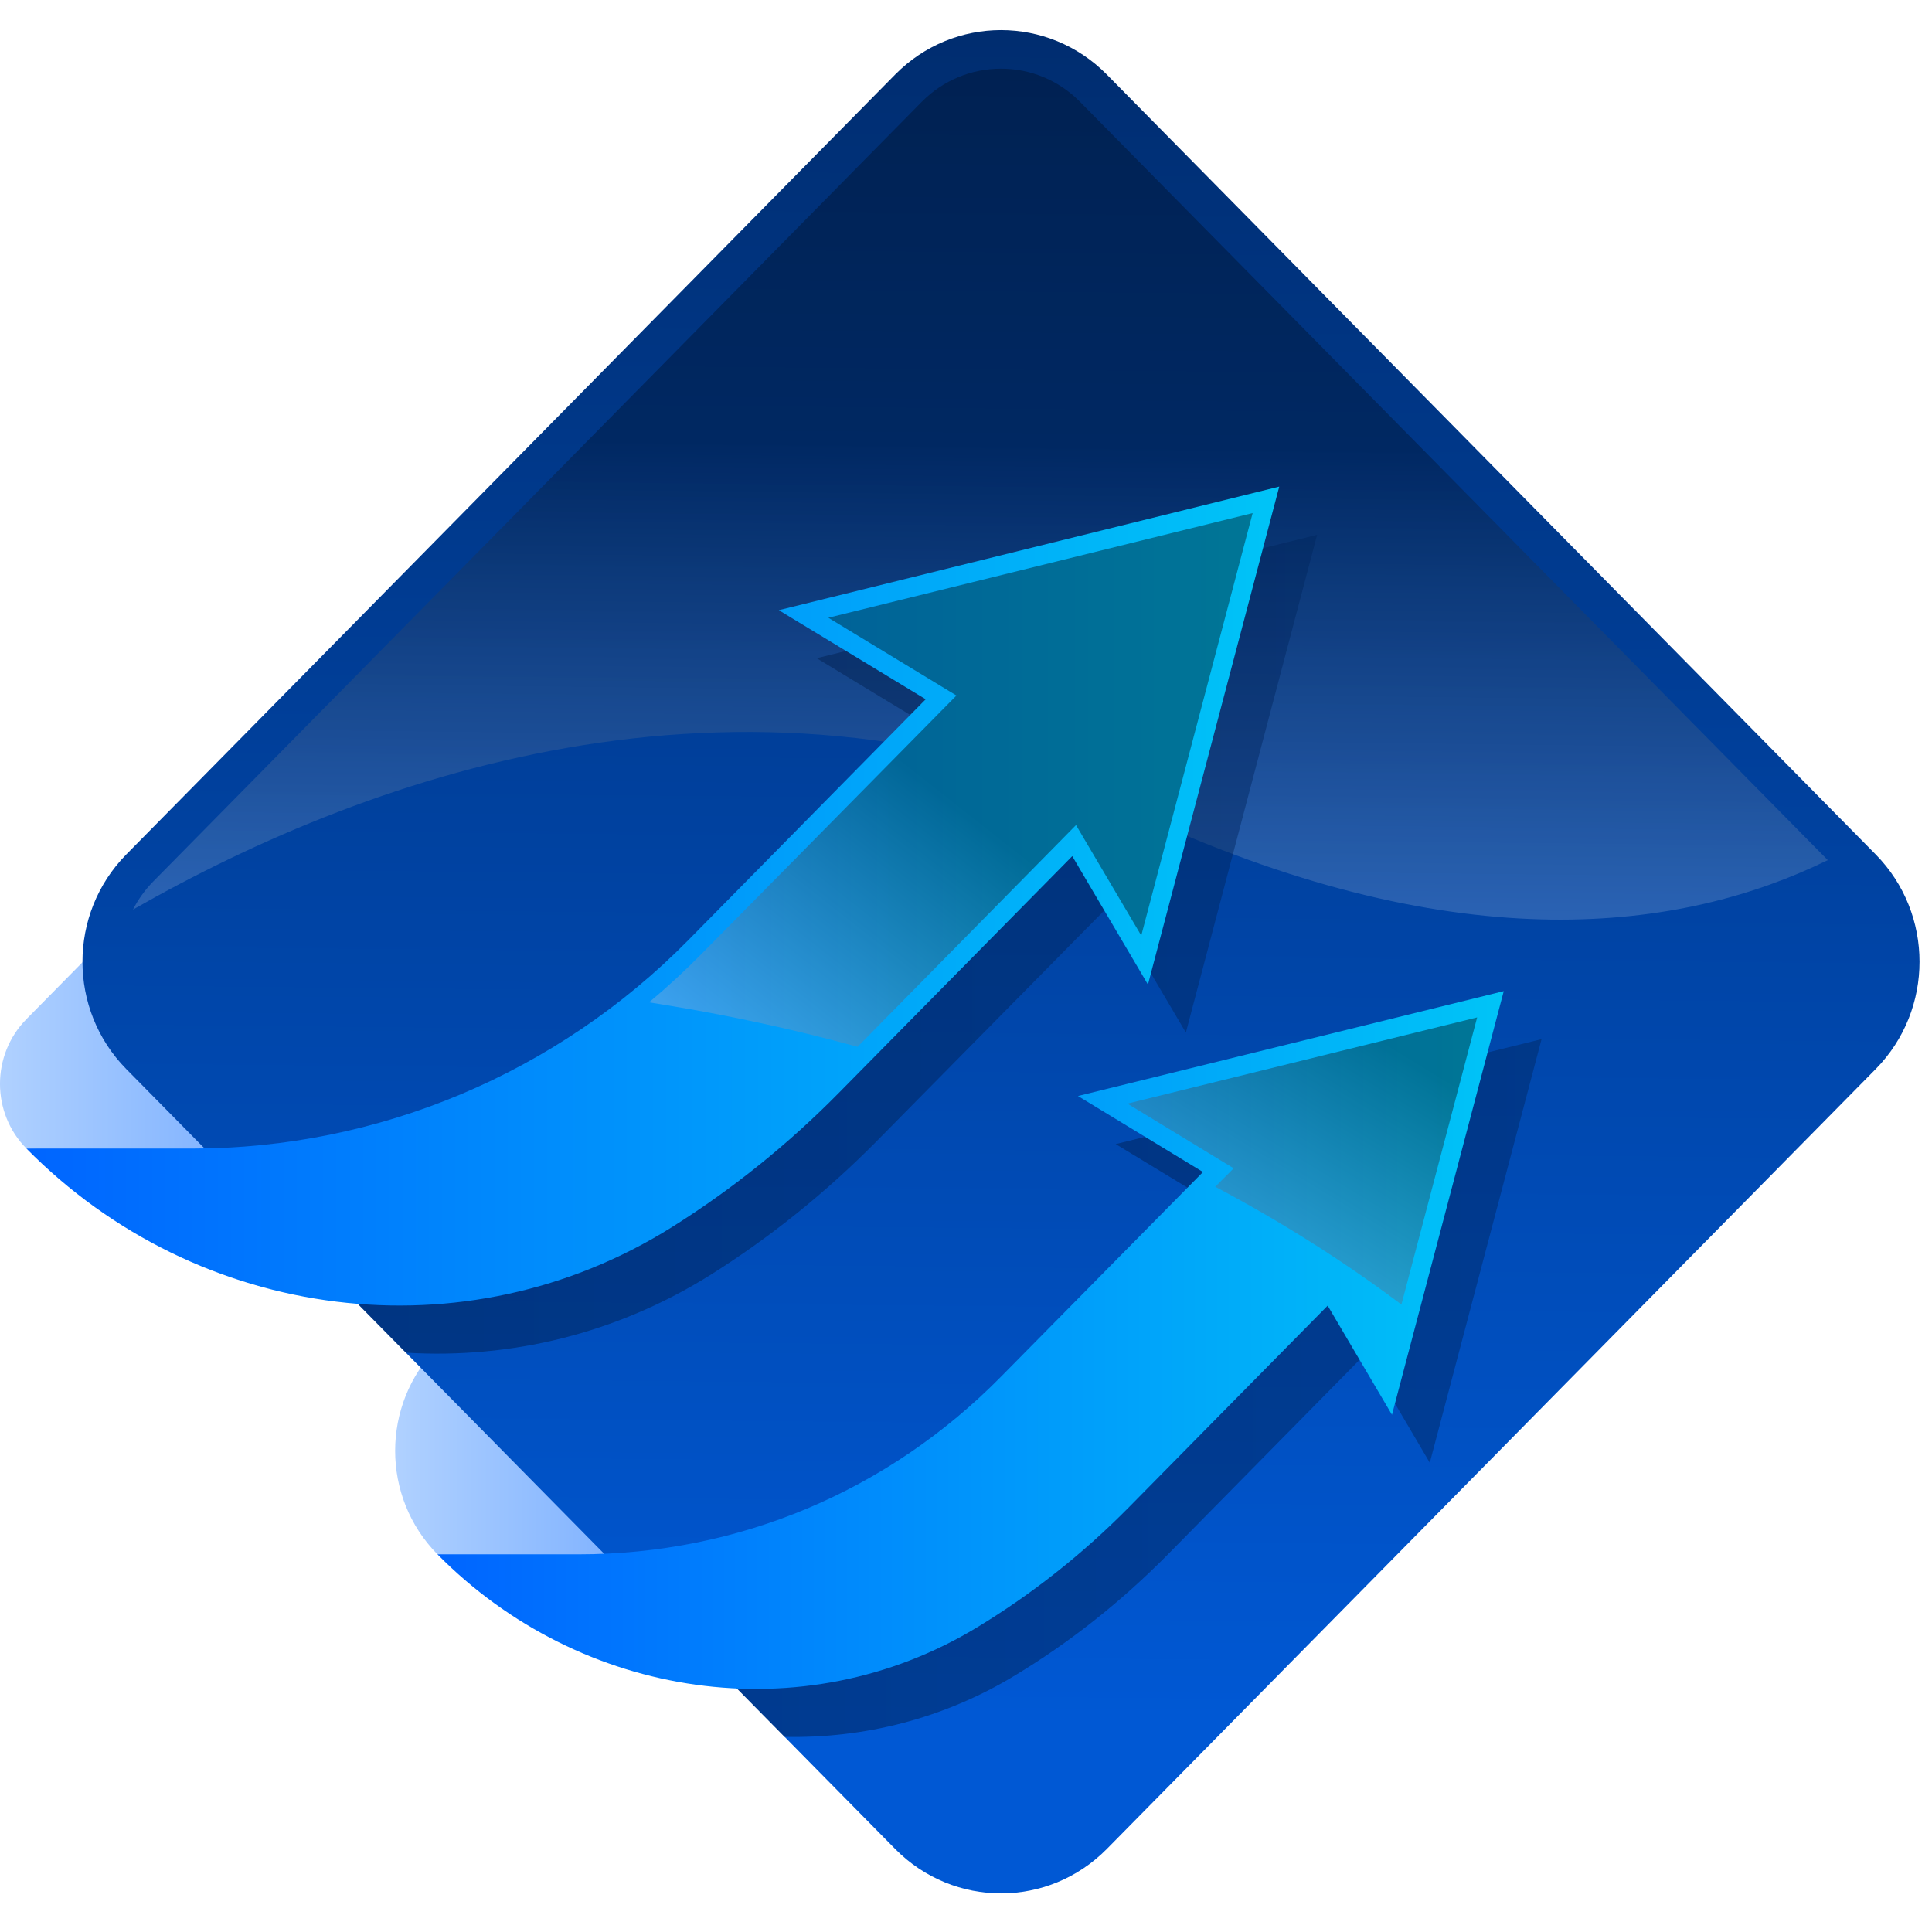
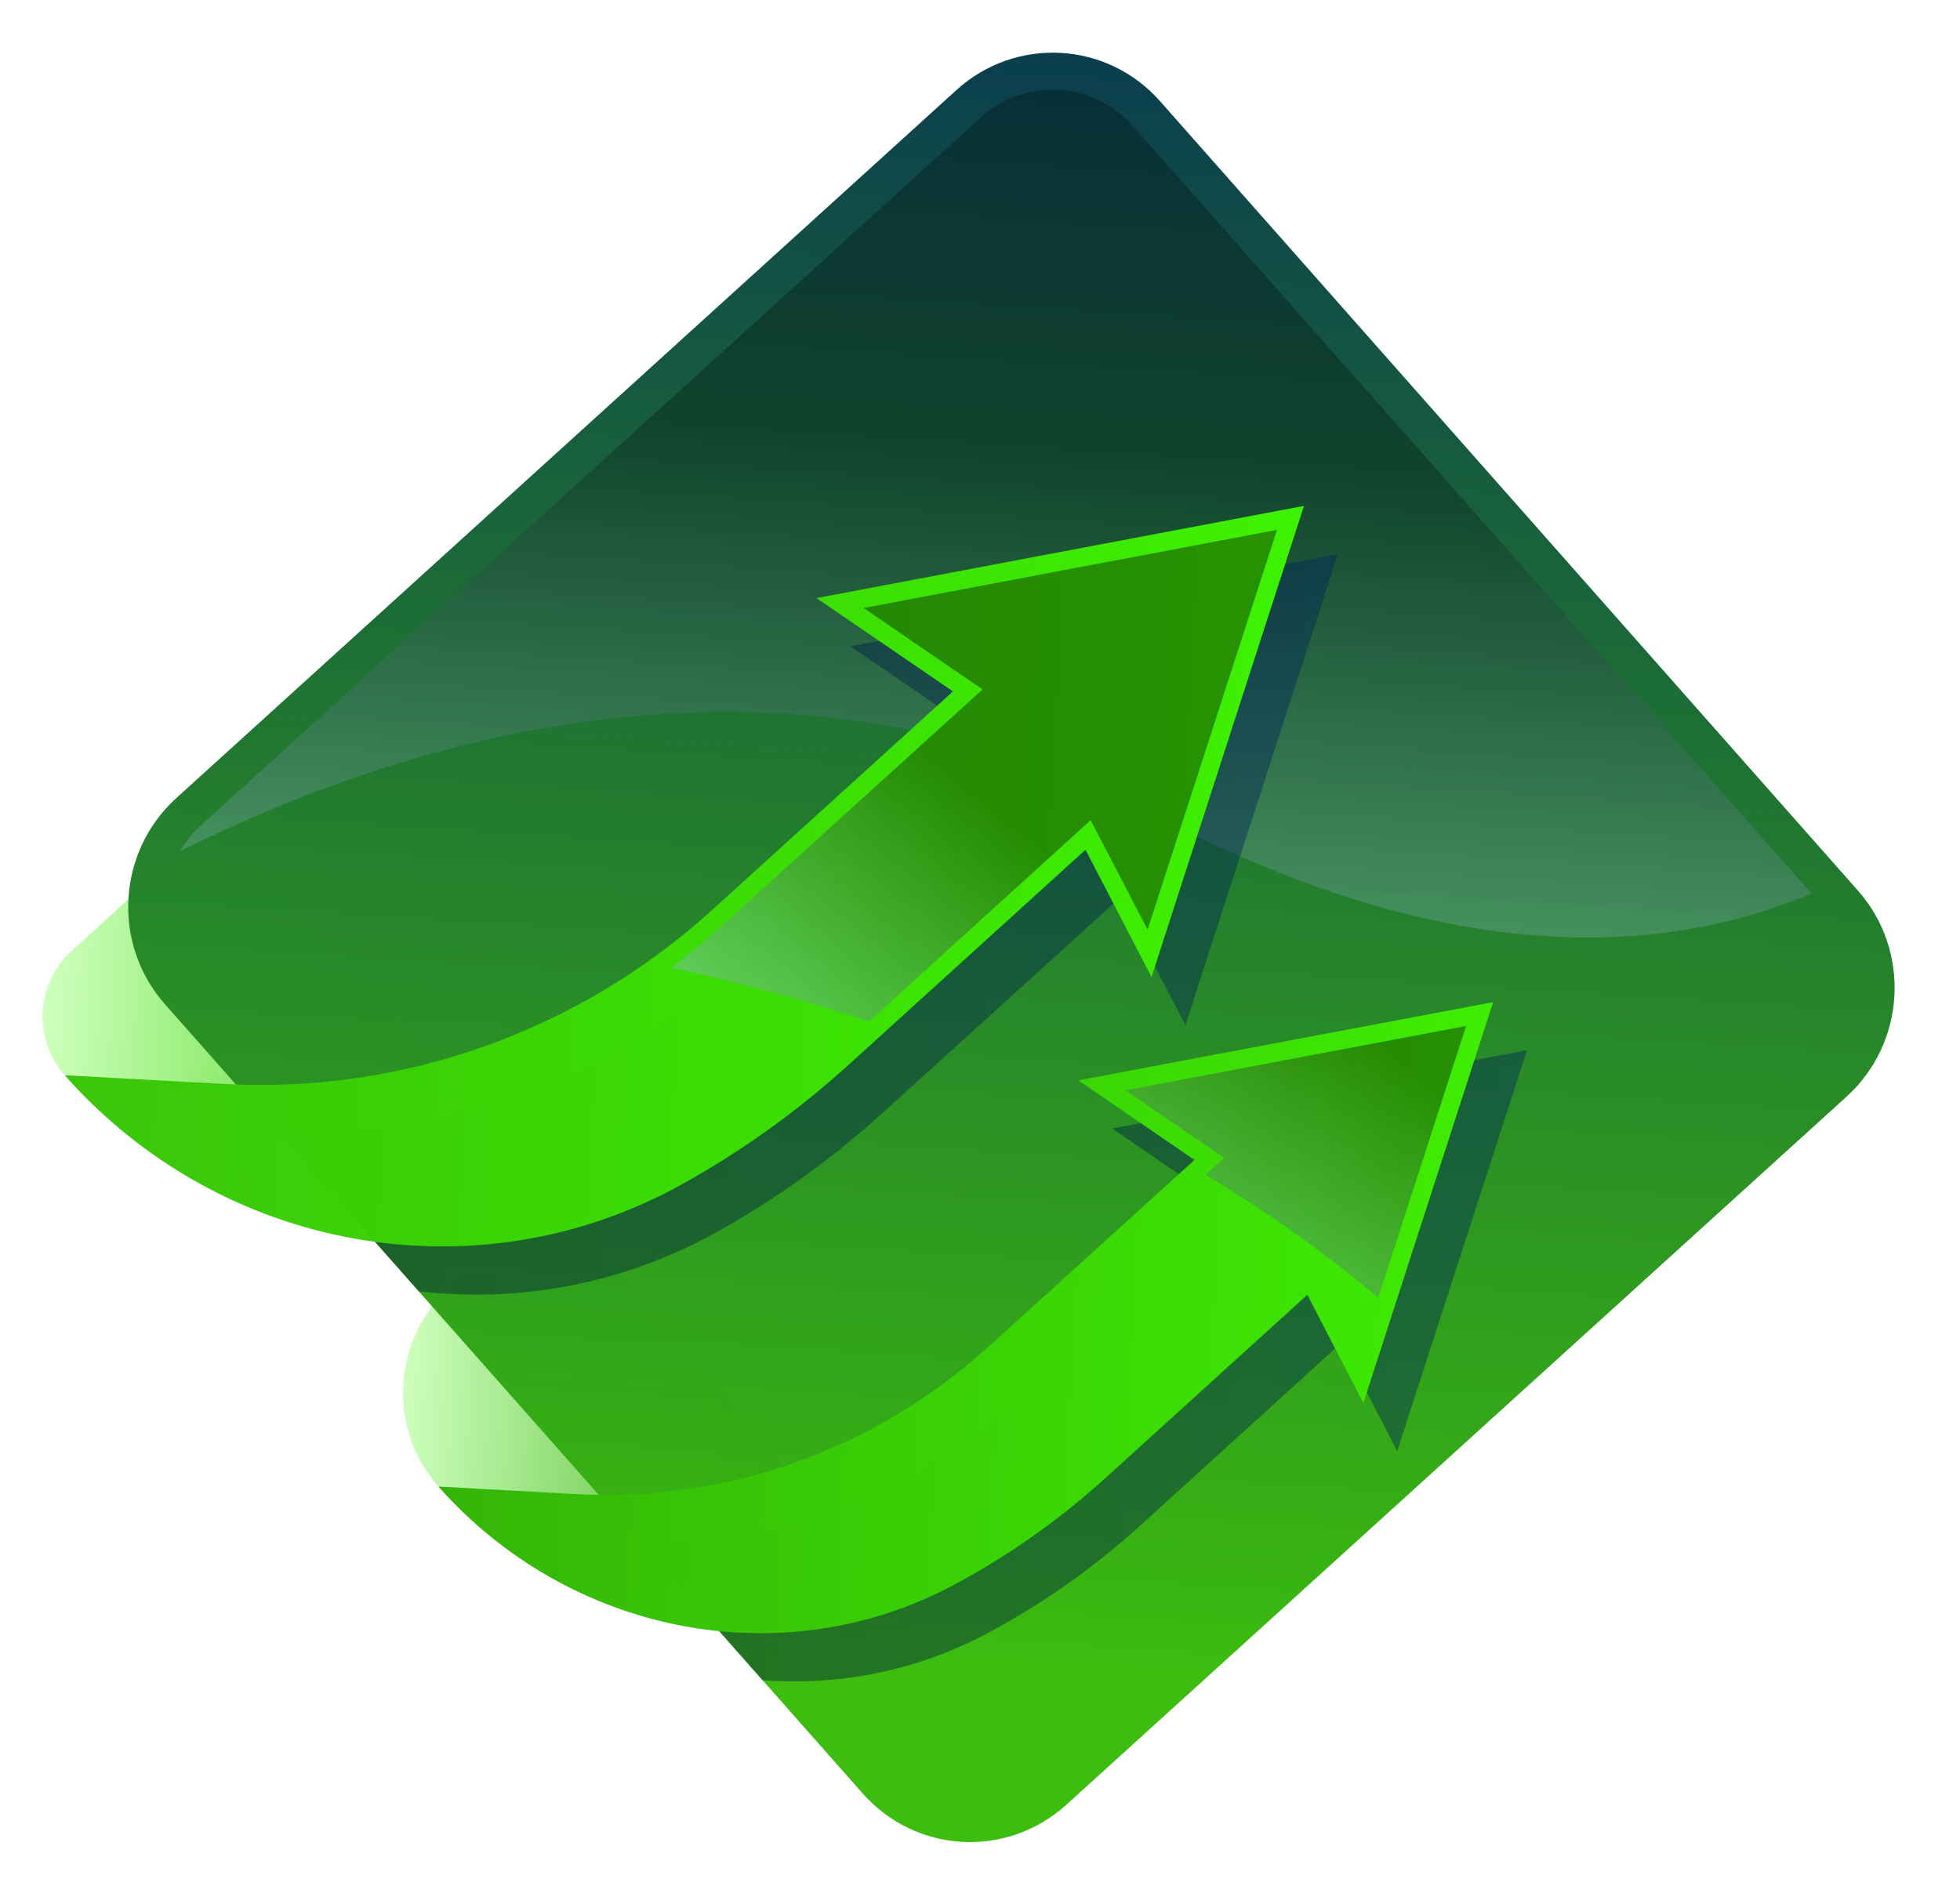
- <svg xmlns="http://www.w3.org/2000/svg" width="35" height="35" viewBox="0 0 35 35" fill="none">
-   <path d="M7.925 28.158C6.903 27.122 6.903 25.443 7.925 24.407L9.749 22.557L15.297 28.349L11.826 29.25L7.925 28.158Z" fill="url(#paint0_linear_3363_47878)" />
-   <path d="M0.479 20.807C-0.16 20.16 -0.16 19.11 0.479 18.462L3.05 15.854L8.357 21.237L0.479 20.807Z" fill="url(#paint1_linear_3363_47878)" />
-   <path d="M33.982 19.365L20.049 33.498C18.99 34.568 17.278 34.568 16.219 33.498L2.286 19.365C1.23 18.291 1.23 16.555 2.286 15.481L16.219 1.348C17.278 0.278 18.99 0.278 20.049 1.348L33.982 15.481C35.038 16.555 35.038 18.291 33.982 19.365Z" fill="url(#paint2_linear_3363_47878)" />
-   <path opacity="0.28" d="M33.112 15.582C30.465 16.879 26.474 17.405 20.798 14.836C13.626 11.593 6.809 13.967 2.409 16.478C2.502 16.297 2.622 16.126 2.773 15.972L16.703 1.84C17.085 1.456 17.594 1.244 18.133 1.244C18.673 1.244 19.182 1.456 19.564 1.843L33.112 15.582Z" fill="url(#paint3_linear_3363_47878)" />
+ <svg xmlns="http://www.w3.org/2000/svg" width="35" height="34" viewBox="0 0 35 34" fill="none">
+   <path d="M7.829 26.55C6.915 25.516 7.002 23.927 8.024 22.999L9.849 21.343L14.805 27.115L11.469 27.787L7.829 26.55Z" fill="url(#paint0_linear_34040_226)" />
+   <path d="M1.156 19.204C0.585 18.558 0.639 17.564 1.278 16.984L3.85 14.649L8.599 20.021L1.156 19.204Z" fill="url(#paint1_linear_34040_226)" />
+   <path d="M32.977 19.584L19.039 32.236C17.98 33.194 16.358 33.105 15.41 32.037L2.943 17.933C1.998 16.862 2.089 15.218 3.145 14.257L17.083 1.605C18.142 0.647 19.765 0.736 20.712 1.804L33.179 15.908C34.124 16.979 34.033 18.623 32.977 19.584Z" fill="url(#paint2_linear_34040_226)" />
+   <path opacity="0.28" d="M32.35 15.958C29.774 17.048 25.965 17.338 20.72 14.61C14.093 11.167 7.51 13.06 3.21 15.207C3.307 15.04 3.43 14.884 3.581 14.747L17.516 2.095C17.898 1.752 18.391 1.577 18.903 1.606C19.414 1.634 19.885 1.862 20.227 2.248L32.35 15.958Z" fill="url(#paint3_linear_34040_226)" />
  <g opacity="0.44">
-     <path d="M27.927 18.825L25.902 26.499L24.74 24.523L21.144 28.173C20.305 29.02 19.381 29.753 18.387 30.352C17.094 31.137 15.647 31.496 14.213 31.465L11.79 29.006C14.447 28.856 16.919 27.741 18.817 25.816L22.481 22.103L20.212 20.726L27.927 18.825Z" fill="url(#paint4_linear_3363_47878)" />
-     <path d="M23.861 9.689L21.483 18.706L20.114 16.384L15.889 20.666C14.964 21.604 13.947 22.42 12.864 23.1C11.165 24.163 9.244 24.621 7.353 24.505L4.558 21.67C7.789 21.569 10.866 20.227 13.159 17.901L17.456 13.539L14.795 11.924L23.861 9.689Z" fill="url(#paint5_linear_3363_47878)" />
+     <path d="M27.268 18.757L24.95 25.917L23.952 23.985L20.355 27.253C19.515 28.011 18.601 28.656 17.628 29.172C16.363 29.848 14.973 30.112 13.616 30.008L11.447 27.555C13.973 27.551 16.373 26.624 18.272 24.901L21.937 21.577L19.859 20.155L27.268 18.757Z" fill="url(#paint4_linear_34040_226)" />
+     <path d="M23.891 9.898L21.168 18.31L19.992 16.04L15.765 19.873C14.84 20.713 13.834 21.432 12.772 22.02C11.107 22.938 9.263 23.27 7.477 23.063L4.976 20.234C8.043 20.306 11.029 19.196 13.322 17.114L17.621 13.208L15.184 11.542L23.891 9.898Z" fill="url(#paint5_linear_34040_226)" />
  </g>
-   <path d="M27.242 17.955L25.217 25.63L24.052 23.653L20.456 27.3C19.618 28.15 18.693 28.88 17.701 29.481C14.556 31.388 10.516 30.786 7.925 28.158H10.479C13.371 28.158 16.087 27.017 18.132 24.942L21.793 21.232L19.528 19.855L27.242 17.955Z" fill="url(#paint6_linear_3363_47878)" />
-   <path d="M23.175 8.815L20.796 17.836L19.425 15.51L15.199 19.796C14.275 20.734 13.26 21.548 12.175 22.229C8.437 24.576 3.587 23.96 0.479 20.807H3.48C6.852 20.807 10.086 19.448 12.471 17.03L16.77 12.668L14.109 11.054L23.175 8.815Z" fill="url(#paint7_linear_3363_47878)" />
+   <path d="M26.664 17.898L24.346 25.058L23.345 23.126L19.748 26.391C18.909 27.152 17.995 27.794 17.024 28.312C13.944 29.953 10.147 29.172 7.829 26.55L10.25 26.683C12.989 26.834 15.622 25.895 17.668 24.038L21.33 20.717L19.255 19.295L26.664 17.898Z" fill="url(#paint6_linear_34040_226)" />
+   <path d="M23.286 9.035L20.563 17.45L19.384 15.177L15.158 19.014C14.232 19.854 13.229 20.571 12.165 21.159C8.501 23.186 3.937 22.351 1.156 19.204L4 19.36C7.195 19.536 10.331 18.418 12.716 16.253L17.017 12.349L14.58 10.682L23.286 9.035Z" fill="url(#paint7_linear_34040_226)" />
  <g opacity="0.5">
-     <path opacity="0.78" d="M26.76 18.431L25.388 23.633C24.367 22.866 23.239 22.148 22.015 21.499L22.349 21.165L20.424 19.993L26.76 18.431Z" fill="url(#paint8_linear_3363_47878)" />
-     <path opacity="0.78" d="M22.693 9.295L20.675 16.949L19.493 14.947L15.536 18.964C14.594 18.706 13.625 18.486 12.631 18.305C12.339 18.253 12.046 18.204 11.758 18.158C12.088 17.883 12.408 17.587 12.714 17.276L17.327 12.6L15.006 11.191L22.693 9.295Z" fill="url(#paint9_linear_3363_47878)" />
+     <path opacity="0.78" d="M26.181 18.324L24.611 23.177C23.683 22.398 22.652 21.659 21.526 20.981L21.86 20.682L20.097 19.473L26.181 18.324Z" fill="url(#paint8_linear_34040_226)" />
+     <path opacity="0.78" d="M22.803 9.464L20.493 16.604L19.476 14.648L15.518 18.244C14.639 17.95 13.732 17.692 12.8 17.468C12.525 17.404 12.251 17.342 11.98 17.284C12.307 17.041 12.625 16.777 12.931 16.499L17.546 12.313L15.421 10.859L22.803 9.464Z" fill="url(#paint9_linear_34040_226)" />
  </g>
  <defs>
-     <linearGradient id="paint0_linear_3363_47878" x1="7.159" y1="25.903" x2="15.297" y2="25.903" gradientUnits="userSpaceOnUse">
-       <stop stop-color="#B0D1FF" />
-       <stop offset="1" stop-color="#4F93FF" />
+     <linearGradient id="paint0_linear_34040_226" x1="7.22" y1="24.376" x2="14.932" y2="24.8" gradientUnits="userSpaceOnUse">
+       <stop stop-color="#CEFFBD" />
+       <stop offset="1" stop-color="#30A806" stop-opacity="0.99" />
    </linearGradient>
-     <linearGradient id="paint1_linear_3363_47878" x1="-0" y1="18.545" x2="8.357" y2="18.545" gradientUnits="userSpaceOnUse">
-       <stop stop-color="#B0D1FF" />
-       <stop offset="1" stop-color="#4F93FF" />
+     <linearGradient id="paint1_linear_34040_226" x1="0.82" y1="17.038" x2="8.739" y2="17.474" gradientUnits="userSpaceOnUse">
+       <stop stop-color="#CEFFBD" stop-opacity="0.99" />
+       <stop offset="1" stop-color="#38D003" stop-opacity="0.99" />
    </linearGradient>
-     <linearGradient id="paint2_linear_3363_47878" x1="18.006" y1="31.096" x2="18.36" y2="-5.689" gradientUnits="userSpaceOnUse">
-       <stop stop-color="#0058D4" />
+     <linearGradient id="paint2_linear_34040_226" x1="17.228" y1="29.857" x2="19.477" y2="-4.945" gradientUnits="userSpaceOnUse">
+       <stop stop-color="#3ABC0C" stop-opacity="0.99" />
      <stop offset="1" stop-color="#00245B" />
    </linearGradient>
-     <linearGradient id="paint3_linear_3363_47878" x1="17.854" y1="8.043" x2="17.736" y2="17.864" gradientUnits="userSpaceOnUse">
+     <linearGradient id="paint3_linear_34040_226" x1="18.284" y1="8.027" x2="17.661" y2="17.317" gradientUnits="userSpaceOnUse">
      <stop />
      <stop offset="1" stop-color="#B0D1FF" />
    </linearGradient>
-     <linearGradient id="paint4_linear_3363_47878" x1="11.79" y1="25.146" x2="27.927" y2="25.146" gradientUnits="userSpaceOnUse">
+     <linearGradient id="paint4_linear_34040_226" x1="11.649" y1="23.9" x2="26.939" y2="24.741" gradientUnits="userSpaceOnUse">
      <stop stop-color="#001334" />
      <stop offset="1" stop-color="#00245B" />
    </linearGradient>
-     <linearGradient id="paint5_linear_3363_47878" x1="4.558" y1="17.106" x2="23.861" y2="17.106" gradientUnits="userSpaceOnUse">
+     <linearGradient id="paint5_linear_34040_226" x1="5.214" y1="15.913" x2="23.505" y2="16.918" gradientUnits="userSpaceOnUse">
      <stop stop-color="#001334" />
      <stop offset="1" stop-color="#00245B" />
    </linearGradient>
-     <linearGradient id="paint6_linear_3363_47878" x1="7.925" y1="24.275" x2="27.242" y2="24.275" gradientUnits="userSpaceOnUse">
-       <stop stop-color="#0065FF" />
-       <stop offset="1" stop-color="#00C4F7" />
+     <linearGradient id="paint6_linear_34040_226" x1="8.031" y1="22.875" x2="26.336" y2="23.881" gradientUnits="userSpaceOnUse">
+       <stop stop-color="#34B507" />
+       <stop offset="1" stop-color="#40EE03" stop-opacity="0.99" />
    </linearGradient>
-     <linearGradient id="paint7_linear_3363_47878" x1="0.479" y1="16.233" x2="23.175" y2="16.233" gradientUnits="userSpaceOnUse">
-       <stop stop-color="#0065FF" />
-       <stop offset="1" stop-color="#00C4F7" />
+     <linearGradient id="paint7_linear_34040_226" x1="1.394" y1="14.875" x2="22.901" y2="16.057" gradientUnits="userSpaceOnUse">
+       <stop stop-color="#38C407" stop-opacity="0.99" />
+       <stop offset="1" stop-color="#3FF300" stop-opacity="0.99" />
    </linearGradient>
-     <linearGradient id="paint8_linear_3363_47878" x1="24.758" y1="18.693" x2="20.955" y2="24.921" gradientUnits="userSpaceOnUse">
+     <linearGradient id="paint8_linear_34040_226" x1="24.271" y1="18.467" x2="20.349" y2="24.169" gradientUnits="userSpaceOnUse">
      <stop />
      <stop offset="1" stop-color="#B0D1FF" />
    </linearGradient>
-     <linearGradient id="paint9_linear_3363_47878" x1="17.413" y1="14.629" x2="12.923" y2="20.32" gradientUnits="userSpaceOnUse">
+     <linearGradient id="paint9_linear_34040_226" x1="17.522" y1="14.238" x2="12.976" y2="19.396" gradientUnits="userSpaceOnUse">
      <stop />
      <stop offset="1" stop-color="#B0D1FF" />
    </linearGradient>
  </defs>
</svg>
